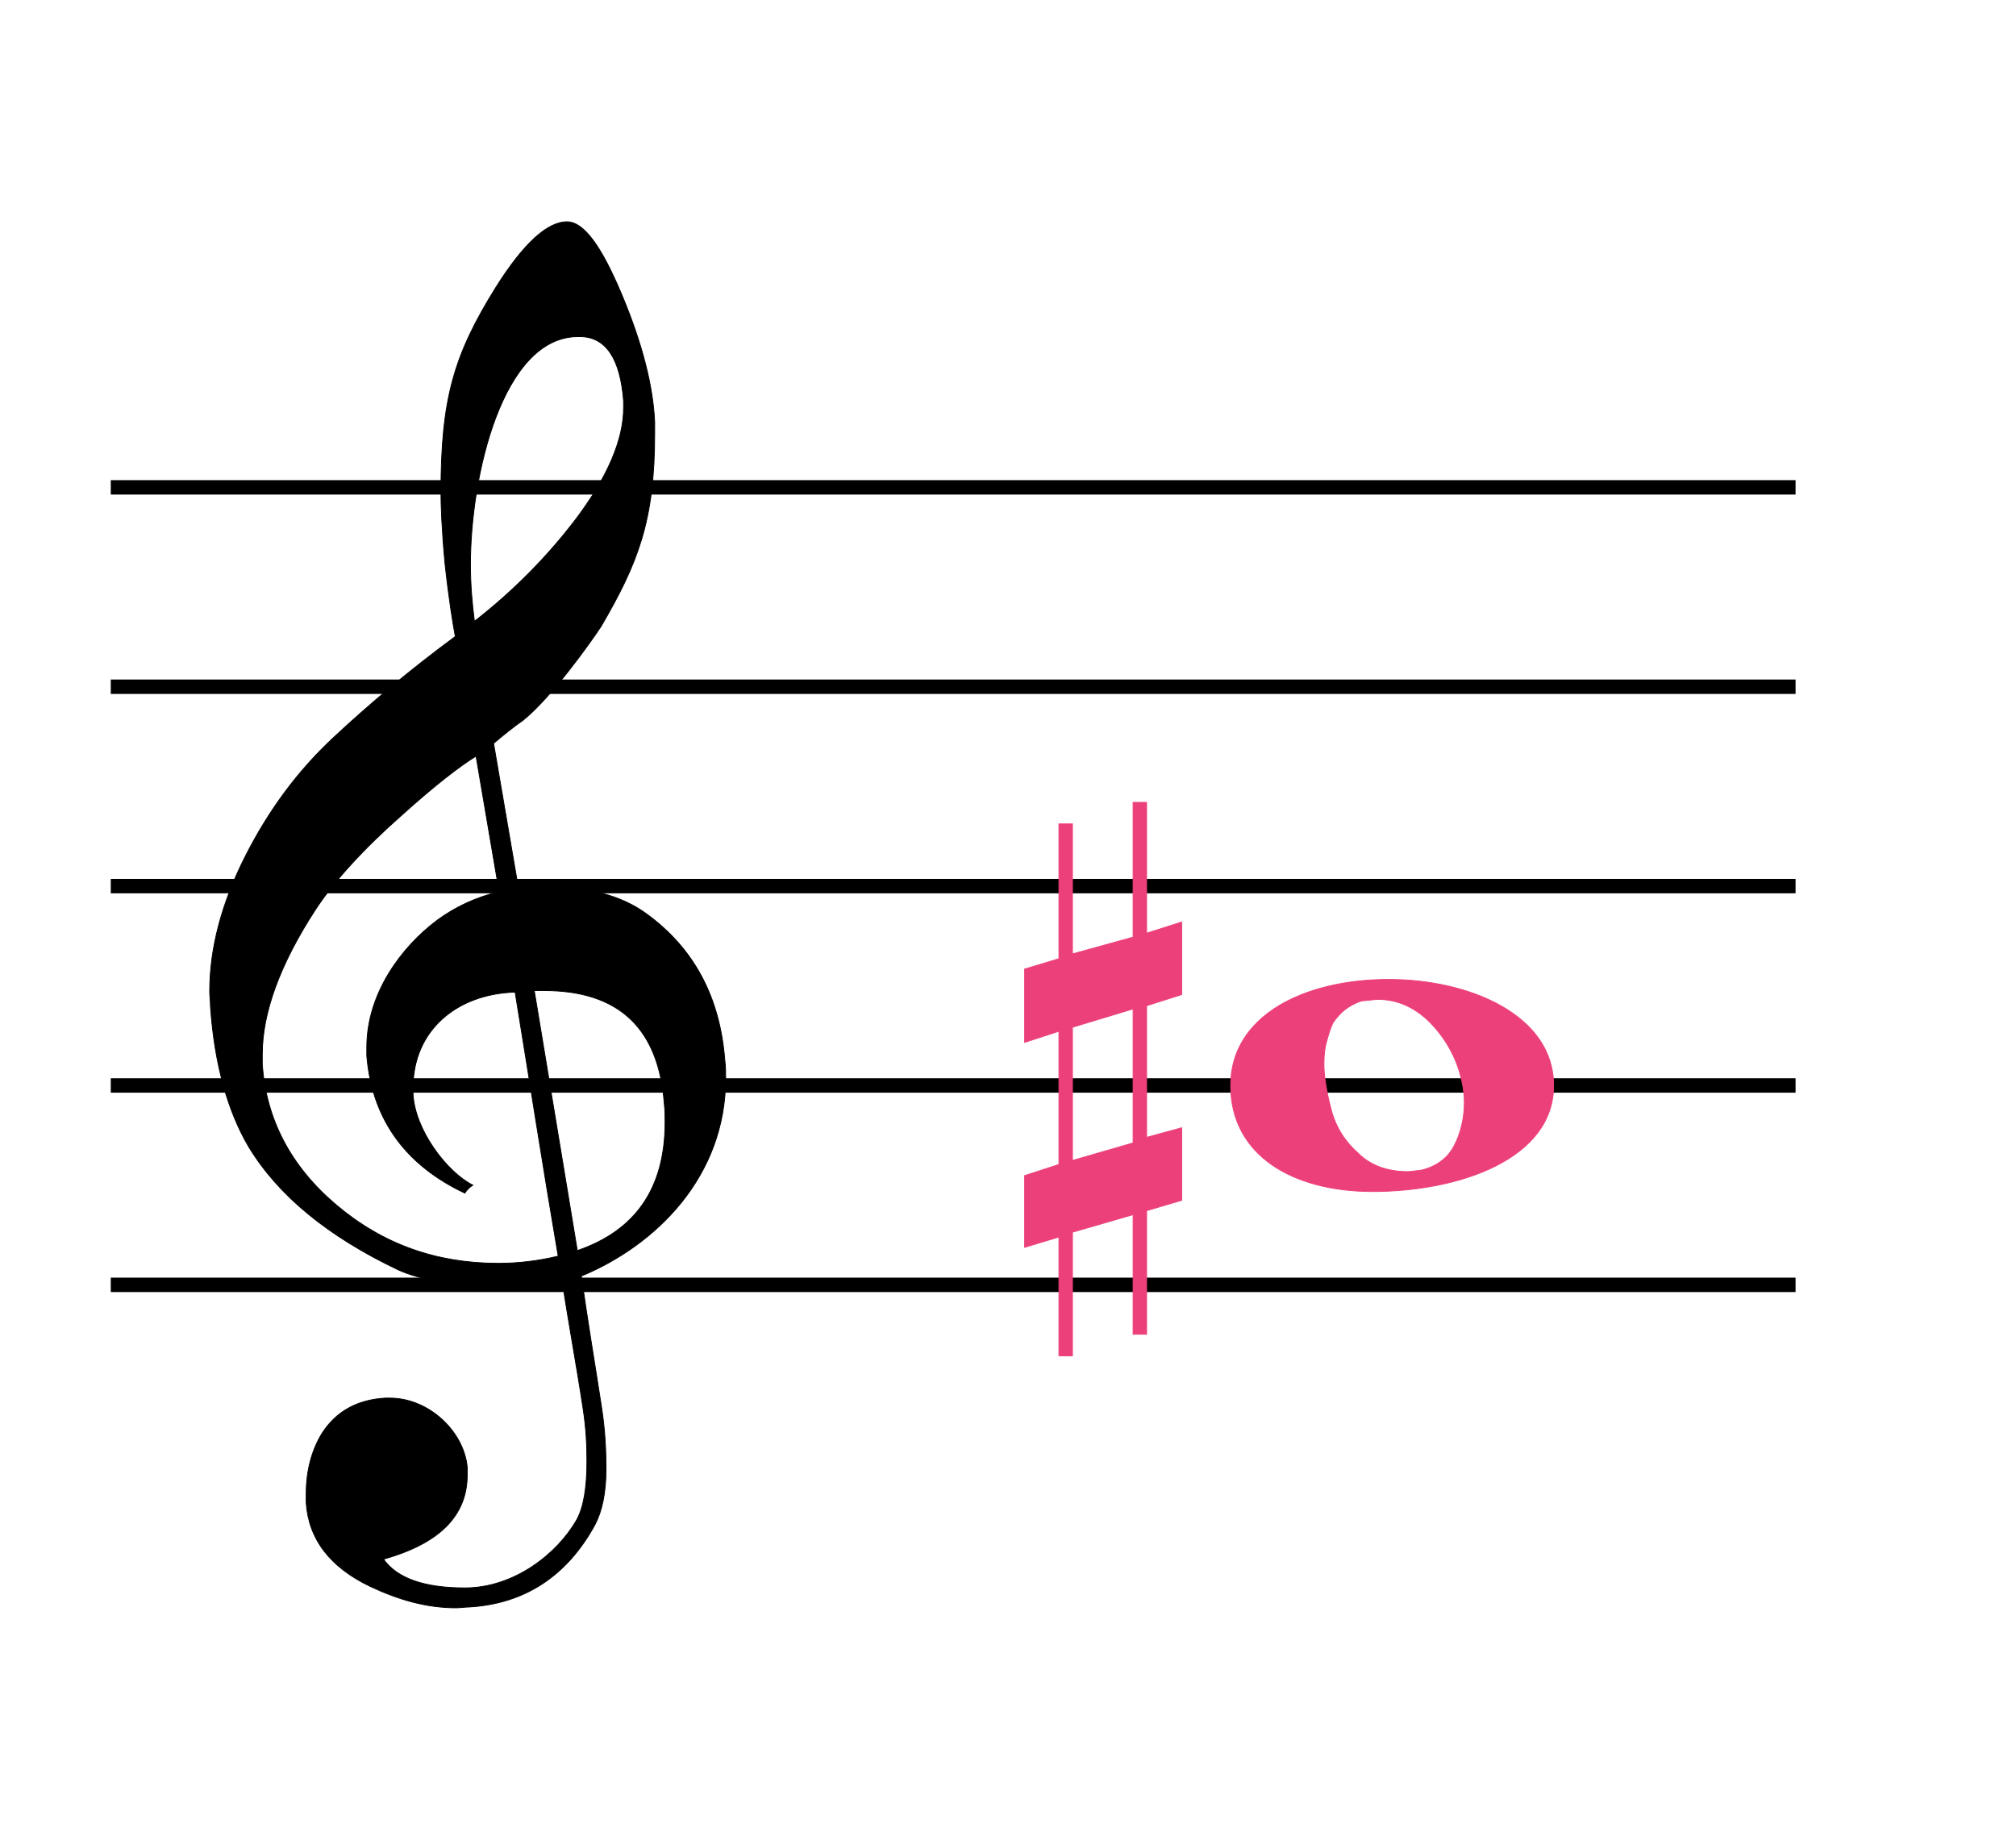
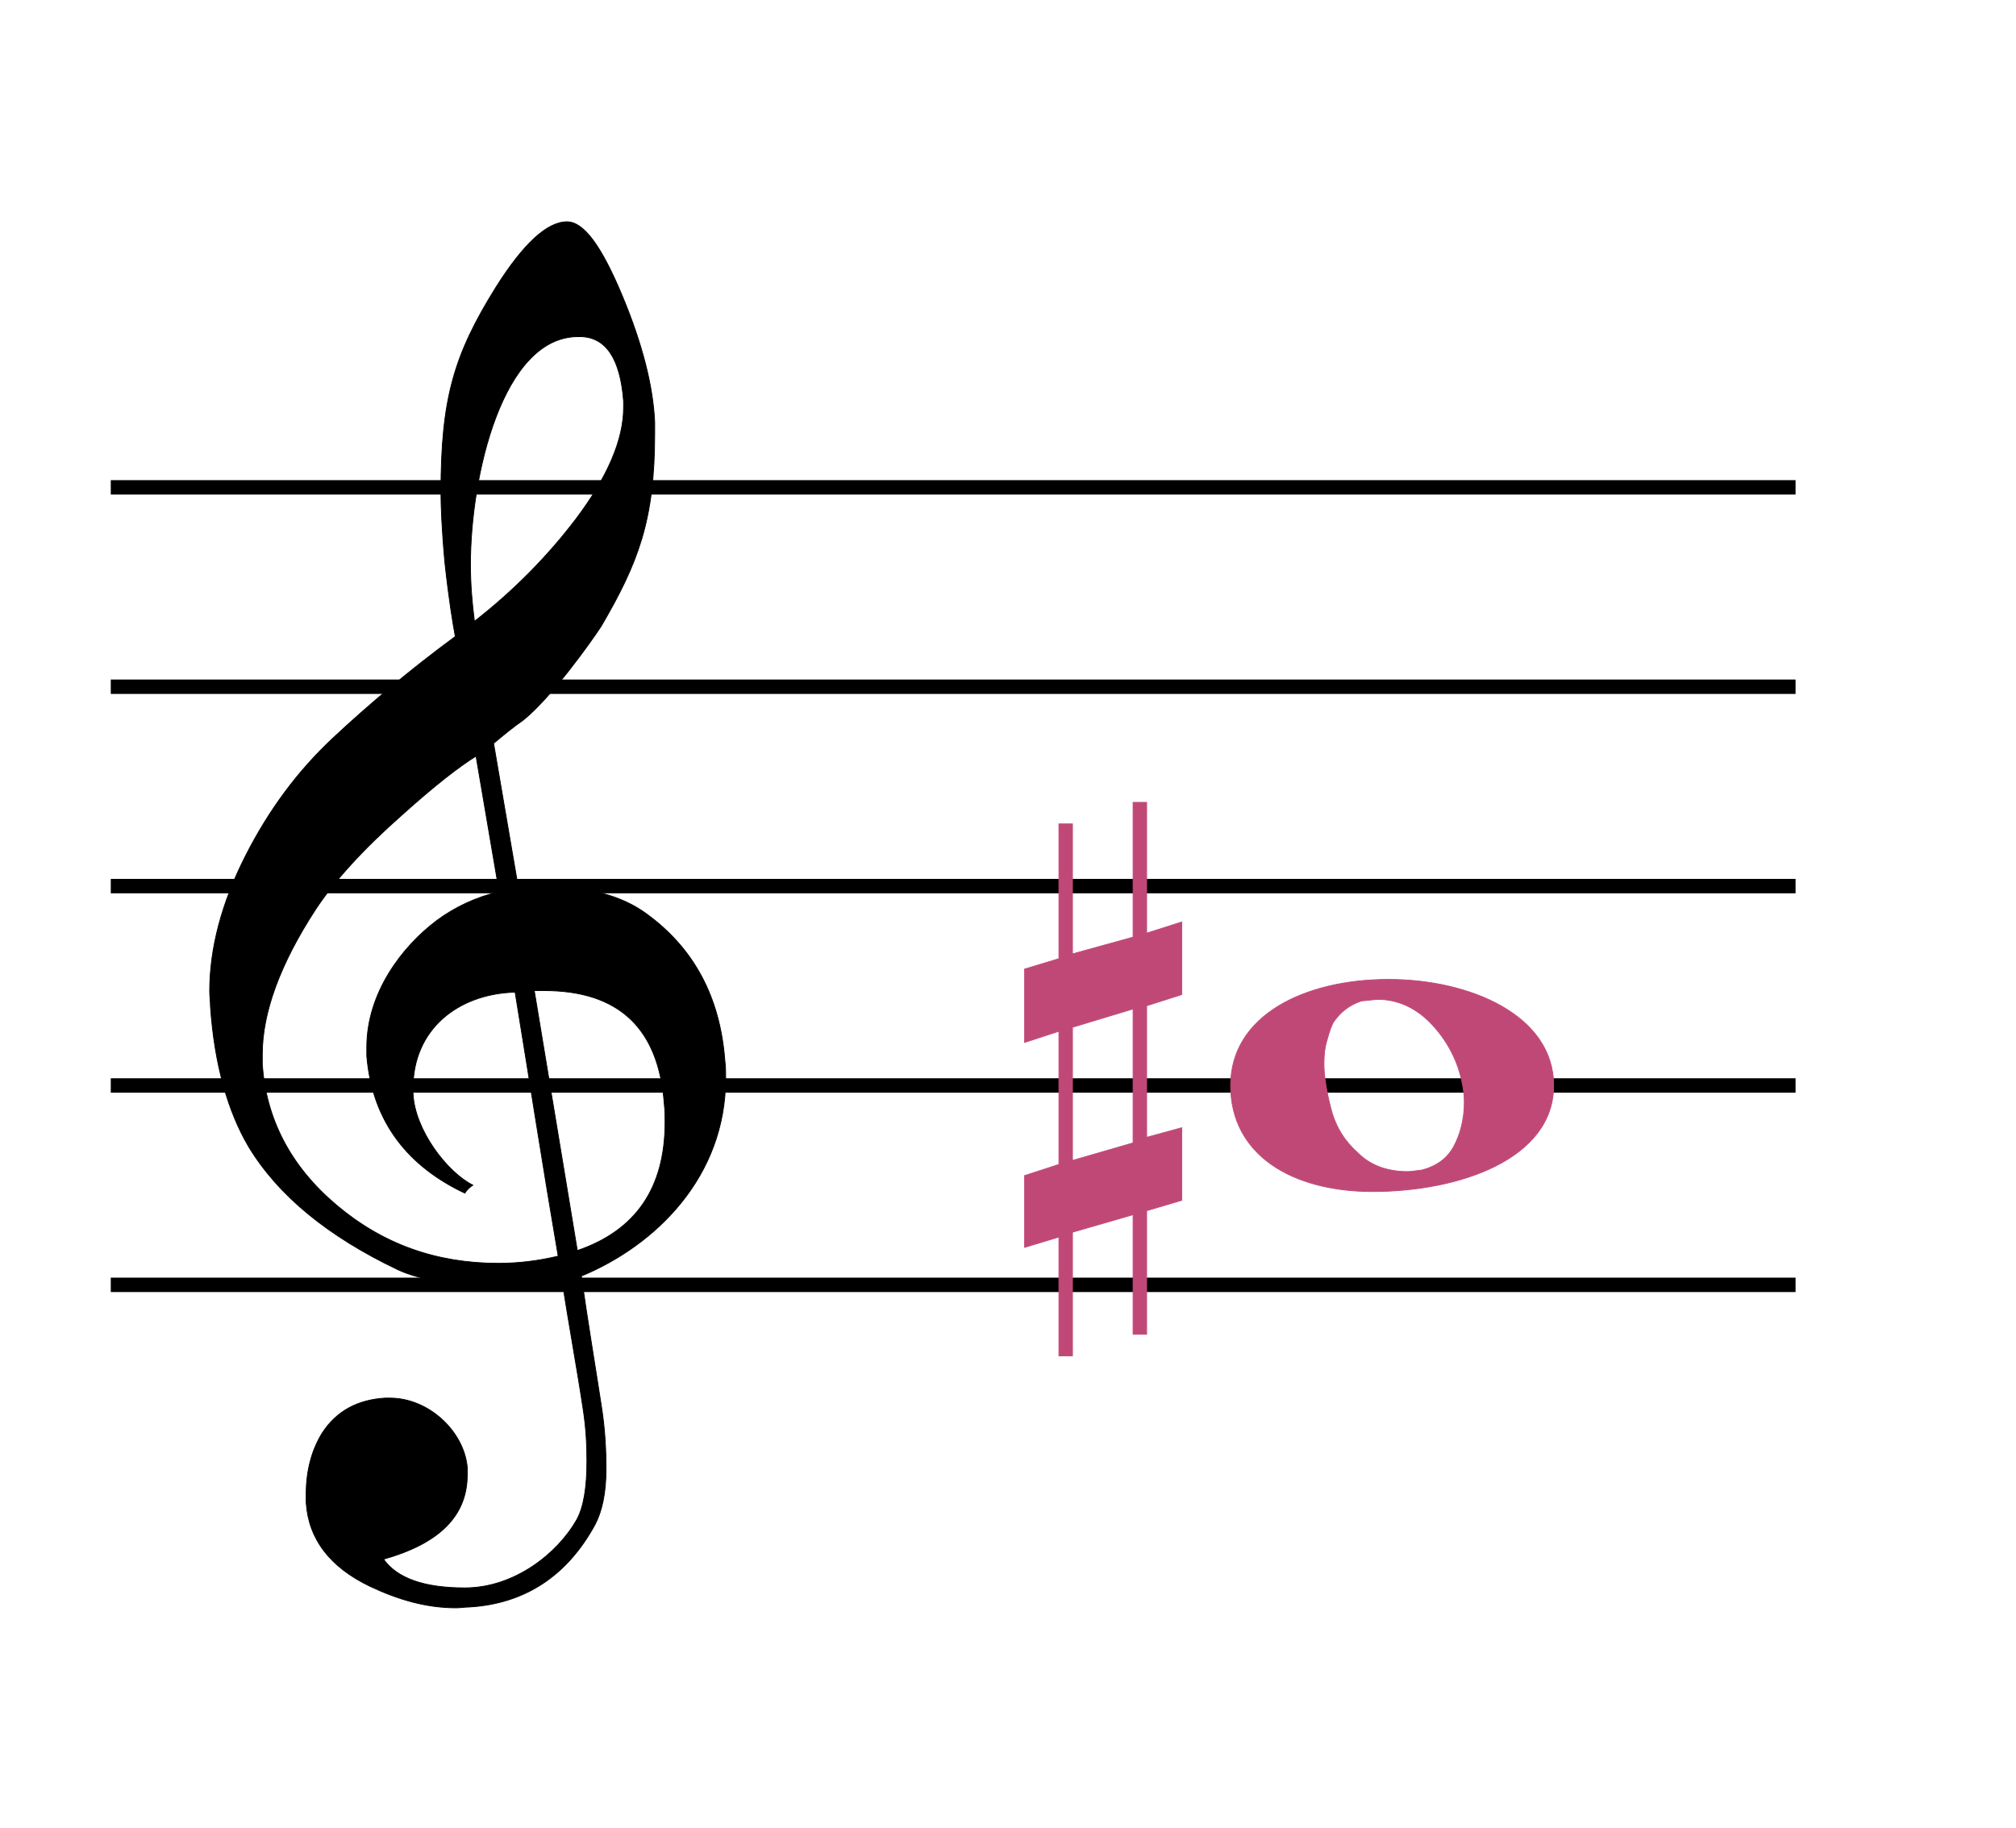
- <svg xmlns="http://www.w3.org/2000/svg" viewBox="0 0 182 165" version="1.1" overflow="visible" id="k1cfqz6n">
+ <svg xmlns="http://www.w3.org/2000/svg" viewBox="0 0 182 165" version="1.1" overflow="visible" id="ldqagak">
  <defs>
-     <g id="E050-k1cfqz6n">
+     <g id="E050-ldqagak">
      <path transform="scale(1,-1)" d="M441 -245c-23 -4 -48 -6 -76 -6c-59 0 -102 7 -130 20c-88 42 -150 93 -187 154c-26 44 -43 103 -48 176c0 6 -1 13 -1 19c0 54 15 111 45 170c29 57 65 106 110 148s96 85 153 127c-3 16 -8 46 -13 92c-4 43 -5 73 -5 89c0 117 16 172 69 257c34 54 64 82 89 82 c21 0 43 -30 69 -92s39 -115 41 -159v-15c0 -109 -21 -162 -67 -241c-13 -20 -63 -90 -98 -118c-13 -9 -25 -19 -37 -29l31 -181c8 1 18 2 28 2c58 0 102 -12 133 -35c59 -43 92 -104 98 -184c1 -7 1 -15 1 -22c0 -123 -87 -209 -181 -248c8 -57 17 -110 25 -162 c5 -31 6 -58 6 -80c0 -30 -5 -53 -14 -70c-35 -64 -88 -99 -158 -103c-5 0 -11 -1 -16 -1c-37 0 -72 10 -108 27c-50 24 -77 59 -80 105v11c0 29 7 55 20 76c18 28 45 42 79 44h6c49 0 93 -42 97 -87v-9c0 -51 -34 -86 -105 -106c17 -24 51 -36 102 -36c62 0 116 43 140 85 c9 16 13 41 13 74c0 20 -1 42 -5 67c-8 53 -18 106 -26 159zM461 939c-95 0 -135 -175 -135 -286c0 -24 2 -48 5 -71c50 39 92 82 127 128c40 53 60 100 60 140v8c-4 53 -22 81 -55 81h-2zM406 119l54 -326c73 25 110 78 110 161c0 7 0 15 -1 23c-7 95 -57 142 -151 142h-12 zM382 117c-72 -2 -128 -47 -128 -120v-7c2 -46 43 -99 75 -115c-3 -2 -7 -5 -10 -10c-70 33 -116 88 -123 172v11c0 68 44 126 88 159c23 17 49 29 78 36l-29 170c-21 -13 -52 -37 -92 -73c-50 -44 -86 -84 -109 -119c-45 -69 -67 -130 -67 -182v-13c5 -68 35 -127 93 -176 s125 -73 203 -73c25 0 50 3 75 9c-19 111 -36 221 -54 331z" />
    </g>
-     <g id="E0A2-k1cfqz6n">
+     <g id="E0A2-ldqagak">
      <path transform="scale(1,-1)" d="M198 133c102 0 207 -45 207 -133c0 -92 -118 -133 -227 -133c-101 0 -178 46 -178 133c0 88 93 133 198 133zM293 -21c0 14 -3 29 -8 44c-7 20 -18 38 -33 54c-20 21 -43 31 -68 31l-20 -2c-15 -5 -27 -14 -36 -28c-4 -9 -6 -17 -8 -24s-3 -16 -3 -27c0 -15 3 -34 9 -57 s18 -41 34 -55c15 -15 36 -23 62 -23c4 0 10 1 18 2c19 5 32 15 40 30s13 34 13 55z" />
    </g>
-     <g id="E262-k1cfqz6n">
+     <g id="E262-ldqagak">
      <path transform="scale(1,-1)" d="M136 186v169h17v-164l44 14v-91l-44 -14v-165l44 12v-91l-44 -13v-155h-17v150l-76 -22v-155h-17v149l-43 -13v90l43 14v167l-43 -14v92l43 13v169h17v-163zM60 73v-167l76 22v168z" />
    </g>
  </defs>
-   <style type="text/css">#k1cfqz6n g.ending, #k1cfqz6n g.fing, #k1cfqz6n g.reh, #k1cfqz6n g.tempo {font-weight:bold;}#k1cfqz6n g.dir, #k1cfqz6n g.dynam, #k1cfqz6n g.mNum {font-style:italic;}#k1cfqz6n g.label {font-weight:normal;}#k1cfqz6n ellipse, #k1cfqz6n path, #k1cfqz6n polygon, #k1cfqz6n polyline, #k1cfqz6n rect {stroke:currentColor}#k1cfqz6n g.cursor {fill:dodgerblue; color:dodgerblue;}#k1cfqz6n g.cursor.chord {fill:limegreen; color:limegreen;}</style>
+   <style type="text/css">#ldqagak g.ending, #ldqagak g.fing, #ldqagak g.reh, #ldqagak g.tempo {font-weight:bold;}#ldqagak g.dir, #ldqagak g.dynam, #ldqagak g.mNum {font-style:italic;}#ldqagak g.label {font-weight:normal;}#ldqagak ellipse, #ldqagak path, #ldqagak polygon, #ldqagak polyline, #ldqagak rect {stroke:currentColor}#ldqagak g.cursor {fill:dodgerblue; color:dodgerblue;}#ldqagak g.cursor.chord {fill:limegreen; color:limegreen;}</style>
  <svg class="definition-scale" color="black" font-family="Times, serif" viewBox="0 0 1820 1650">
    <g class="page-margin" transform="translate(100, 200)">
-       <g id="ls84yqw" class="mdiv pageMilestone" />
-       <g id="m1c1wzlz" class="score pageMilestone" />
-       <g id="kn0d0gx" class="system">
-         <g id="zjr8am7" class="section systemMilestone" />
-         <g id="a1n3pgal" class="measure">
-           <g id="jyifnsf" class="staff">
+       <g id="m1bpzj5o" class="mdiv pageMilestone" />
+       <g id="n1m2huuu" class="score pageMilestone" />
+       <g id="l1q2xvv4" class="system">
+         <g id="a12xatxd" class="section systemMilestone" />
+         <g id="b126ml4c" class="measure">
+           <g id="kdjdjxn" class="staff">
            <path d="M0 240 L1521 240" stroke-width="13" />
            <path d="M0 420 L1521 420" stroke-width="13" />
            <path d="M0 600 L1521 600" stroke-width="13" />
            <path d="M0 780 L1521 780" stroke-width="13" />
            <path d="M0 960 L1521 960" stroke-width="13" />
-             <g id="h1uf30x4" class="clef">
-               <use href="#E050-k1cfqz6n" transform="translate(90, 780) scale(0.72, 0.72)" />
+             <g id="ip3nwyk" class="clef">
+               <use href="#E050-ldqagak" transform="translate(90, 780) scale(0.72, 0.72)" />
            </g>
-             <g id="i1cep2ig" class="keySig" />
-             <g id="k1kyvoh7" class="layer">
-               <g id="l18si95u" class="note" color="#EC407A" fill="#EC407A">
+             <g id="j18fq1za" class="keySig" />
+             <g id="lk40ryj" class="layer">
+               <g id="m18lq2o" class="note" color="#C04877" fill="#C04877">
                <g class="notehead">
-                   <use href="#E0A2-k1cfqz6n" transform="translate(1011, 780) scale(0.72, 0.72)" />
+                   <use href="#E0A2-ldqagak" transform="translate(1011, 780) scale(0.72, 0.72)" />
                </g>
-                 <g id="mlw3ase" class="accid">
-                   <use href="#E262-k1cfqz6n" transform="translate(825, 780) scale(0.72, 0.72)" />
+                 <g id="n1k751ps" class="accid">
+                   <use href="#E262-ldqagak" transform="translate(825, 780) scale(0.72, 0.72)" />
                </g>
              </g>
-               <g id="n1fuvg1q" class="space" />
+               <g id="o7s96gj" class="space" />
            </g>
          </g>
-           <g id="i1f0uecm" class="barLine" />
+           <g id="j1ijp172" class="barLine" />
        </g>
-         <g id="v7aim7o" class="systemMilestoneEnd zjr8am7" />
+         <g id="wintdnr" class="systemMilestoneEnd a12xatxd" />
      </g>
-       <g id="wnz4k4j" class="pageMilestoneEnd m1c1wzlz" />
-       <g id="xxknyz6" class="pageMilestoneEnd ls84yqw" />
+       <g id="x1deewsh" class="pageMilestoneEnd n1m2huuu" />
+       <g id="ytbmoch" class="pageMilestoneEnd m1bpzj5o" />
    </g>
  </svg>
</svg>
